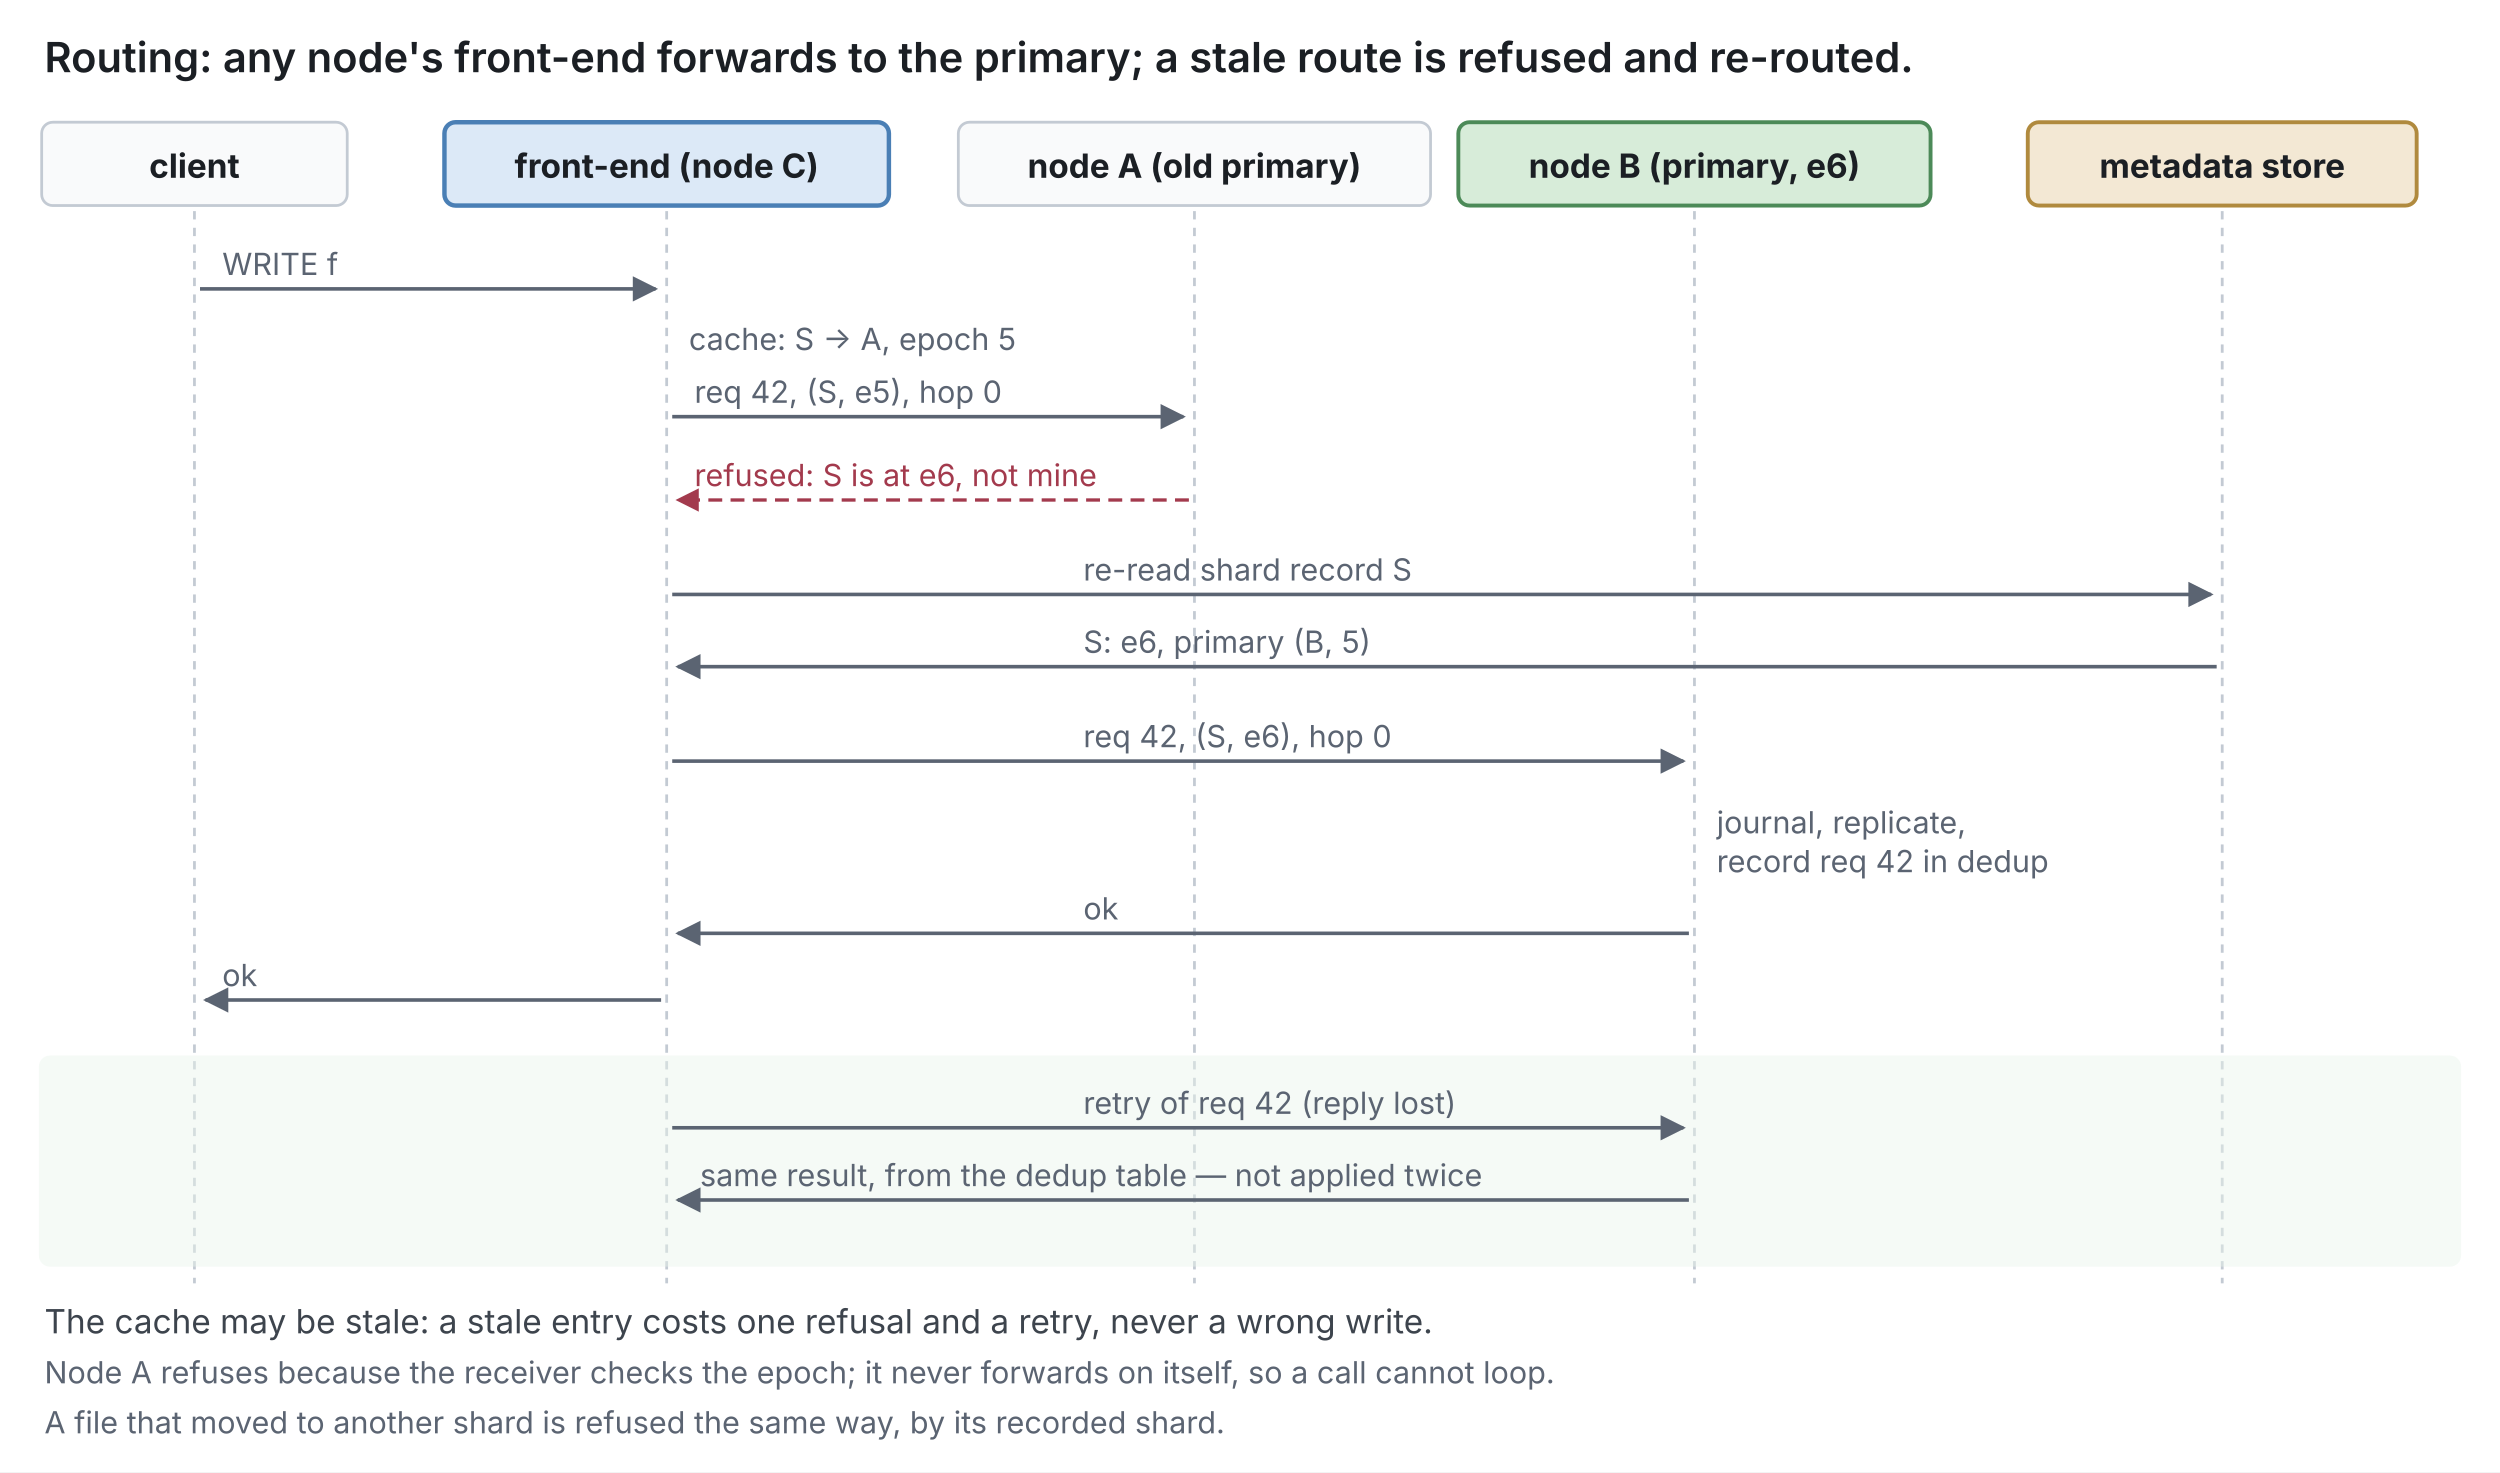
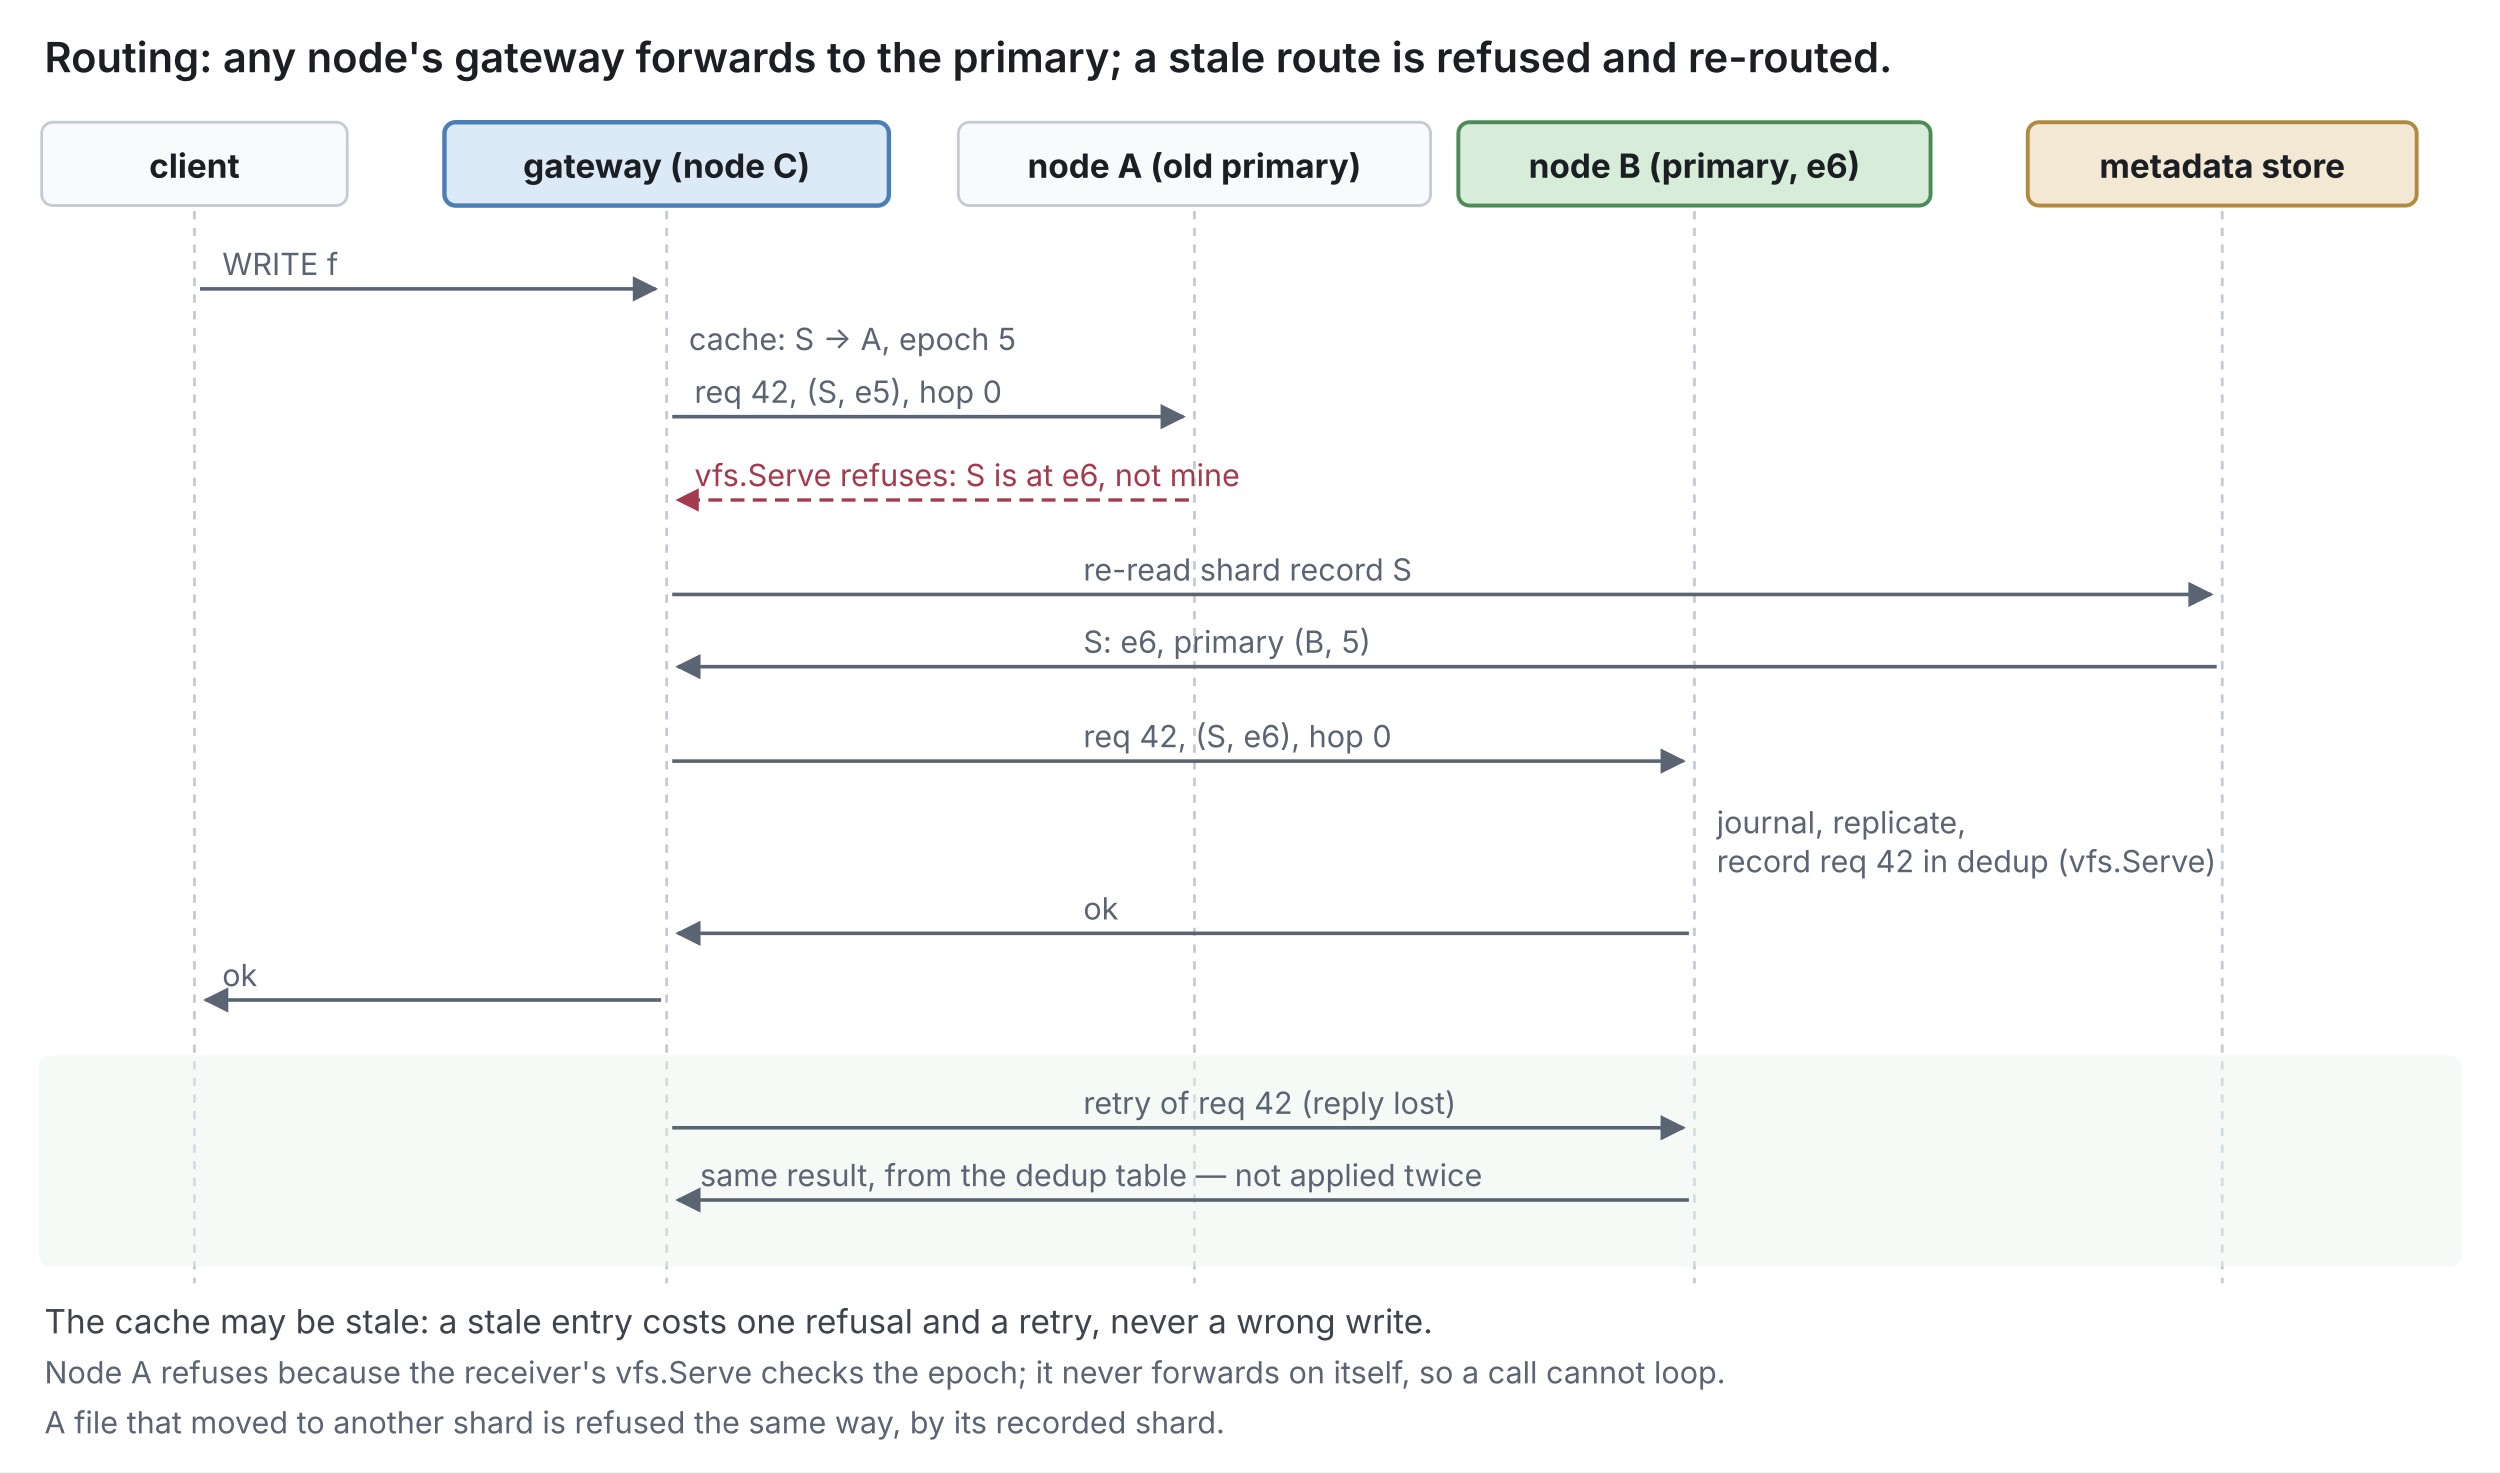
<svg xmlns="http://www.w3.org/2000/svg" viewBox="0 0 900 530" width="900" height="530" font-family="system-ui,-apple-system,Segoe UI,sans-serif">
  <defs>
    <style>
.t{font-size:15px;font-weight:600;fill:#1b1f24}.h{font-size:12px;font-weight:700;fill:#1b1f24}
.l{font-size:12px;fill:#3d444d}.s{font-size:11px;fill:#5b6472}
.m{font-family:ui-monospace,SFMono-Regular,Menlo,monospace;font-size:11px;fill:#1b1f24}
.vfs{fill:#dce9f7;stroke:#4a7fb5;stroke-width:1.6}.meta{fill:#f3e8d4;stroke:#b08a3e;stroke-width:1.4}
.data{fill:#d7ecd9;stroke:#4c8a58;stroke-width:1.4}.ext{fill:#f9fafb;stroke:#c3cad3;stroke-width:1}
.p{fill:#ffffff;stroke:#1b1f24;stroke-width:1.1}.k{fill:#fbefd9;stroke:#a8741f;stroke-width:1.3}.r{fill:#f8e3e6;stroke:#a33a4d;stroke-width:1.3}
.a{fill:#eaf4ec;stroke:#2f6f4f;stroke-width:1.3}
.arr{stroke:#5b6472;stroke-width:1.3;fill:none;marker-end:url(#h)}.dash{stroke:#a33a4d;stroke-width:1.2;stroke-dasharray:5 3;fill:none;marker-end:url(#hr)}
.lane{stroke:#c3cad3;stroke-width:1;stroke-dasharray:3 3}
.garr{stroke:#2f6f4f;stroke-width:1.6;fill:none;marker-end:url(#hg)}.line{stroke:#5b6472;stroke-width:1.3;fill:none}
.rt{font-size:11px;fill:#a33a4d}.gt{font-size:11px;fill:#2f6f4f}
.tail{fill:#ffffff;stroke:#9aa4b2;stroke-width:1;stroke-dasharray:3 2}
.cp{stroke:#1b1f24;stroke-width:2}.jp{stroke:#a8741f;stroke-width:1.6;stroke-dasharray:4 3}
</style>
    <marker id="h" viewBox="0 0 10 10" refX="9" refY="5" markerWidth="7" markerHeight="7" orient="auto-start-reverse">
      <path d="M0 0L10 5L0 10z" fill="#5b6472" />
    </marker>
    <marker id="hr" viewBox="0 0 10 10" refX="9" refY="5" markerWidth="7" markerHeight="7" orient="auto-start-reverse">
      <path d="M0 0L10 5L0 10z" fill="#a33a4d" />
    </marker>
    <marker id="hg" viewBox="0 0 10 10" refX="9" refY="5" markerWidth="7" markerHeight="7" orient="auto-start-reverse">
      <path d="M0 0L10 5L0 10z" fill="#2f6f4f" />
    </marker>
  </defs>
  <rect width="900" height="530" fill="#ffffff" />
-   <text x="16" y="26" class="t">Routing: any node's front-end forwards to the primary; a stale route is refused and re-routed.</text>
+   <text x="16" y="26" class="t">Routing: any node's gateway forwards to the primary; a stale route is refused and re-routed.</text>
  <rect x="15" y="44" width="110" height="30" rx="4" class="ext" />
  <text x="70" y="64" class="h" text-anchor="middle">client</text>
  <path d="M70 76V462" class="lane" />
  <rect x="160" y="44" width="160" height="30" rx="4" class="vfs" />
-   <text x="240" y="64" class="h" text-anchor="middle">front-end (node C)</text>
+   <text x="240" y="64" class="h" text-anchor="middle">gateway (node C)</text>
  <path d="M240 76V462" class="lane" />
  <rect x="345" y="44" width="170" height="30" rx="4" class="ext" />
  <text x="430" y="64" class="h" text-anchor="middle">node A (old primary)</text>
  <path d="M430 76V462" class="lane" />
  <rect x="525" y="44" width="170" height="30" rx="4" class="data" />
  <text x="610" y="64" class="h" text-anchor="middle">node B (primary, e6)</text>
  <path d="M610 76V462" class="lane" />
  <rect x="730" y="44" width="140" height="30" rx="4" class="meta" />
  <text x="800" y="64" class="h" text-anchor="middle">metadata store</text>
  <path d="M800 76V462" class="lane" />
  <path d="M72 104H236" class="arr" />
  <text x="80" y="99" class="s">WRITE f</text>
  <text x="248" y="126" class="s">cache: S → A, epoch 5</text>
  <path d="M242 150H426" class="arr" />
  <text x="250" y="145" class="s">req 42, (S, e5), hop 0</text>
  <path d="M428 180H244" class="dash" />
-   <text x="250" y="175" class="rt">refused: S is at e6, not mine</text>
+   <text x="250" y="175" class="rt">vfs.Serve refuses: S is at e6, not mine</text>
  <path d="M242 214H796" class="arr" />
  <text x="390" y="209" class="s">re-read shard record S</text>
  <path d="M798 240H244" class="arr" />
  <text x="390" y="235" class="s">S: e6, primary (B, 5)</text>
  <path d="M242 274H606" class="arr" />
  <text x="390" y="269" class="s">req 42, (S, e6), hop 0</text>
  <text x="618" y="300" class="s">journal, replicate,</text>
-   <text x="618" y="314" class="s">record req 42 in dedup</text>
+   <text x="618" y="314" class="s">record req 42 in dedup (vfs.Serve)</text>
  <path d="M608 336H244" class="arr" />
  <text x="390" y="331" class="s">ok</text>
  <path d="M238 360H74" class="arr" />
  <text x="80" y="355" class="s">ok</text>
  <rect x="14" y="380" width="872" height="76" rx="4" fill="#eaf4ec" fill-opacity="0.45" stroke="none" />
  <path d="M242 406H606" class="arr" />
  <text x="390" y="401" class="s">retry of req 42 (reply lost)</text>
  <path d="M608 432H244" class="arr" />
  <text x="252" y="427" class="s">same result, from the dedup table — not applied twice</text>
  <text x="16" y="480" class="l">The cache may be stale: a stale entry costs one refusal and a retry, never a wrong write.</text>
-   <text x="16" y="498" class="s">Node A refuses because the receiver checks the epoch; it never forwards on itself, so a call cannot loop.</text>
+   <text x="16" y="498" class="s">Node A refuses because the receiver's vfs.Serve checks the epoch; it never forwards on itself, so a call cannot loop.</text>
  <text x="16" y="516" class="s">A file that moved to another shard is refused the same way, by its recorded shard.</text>
</svg>
